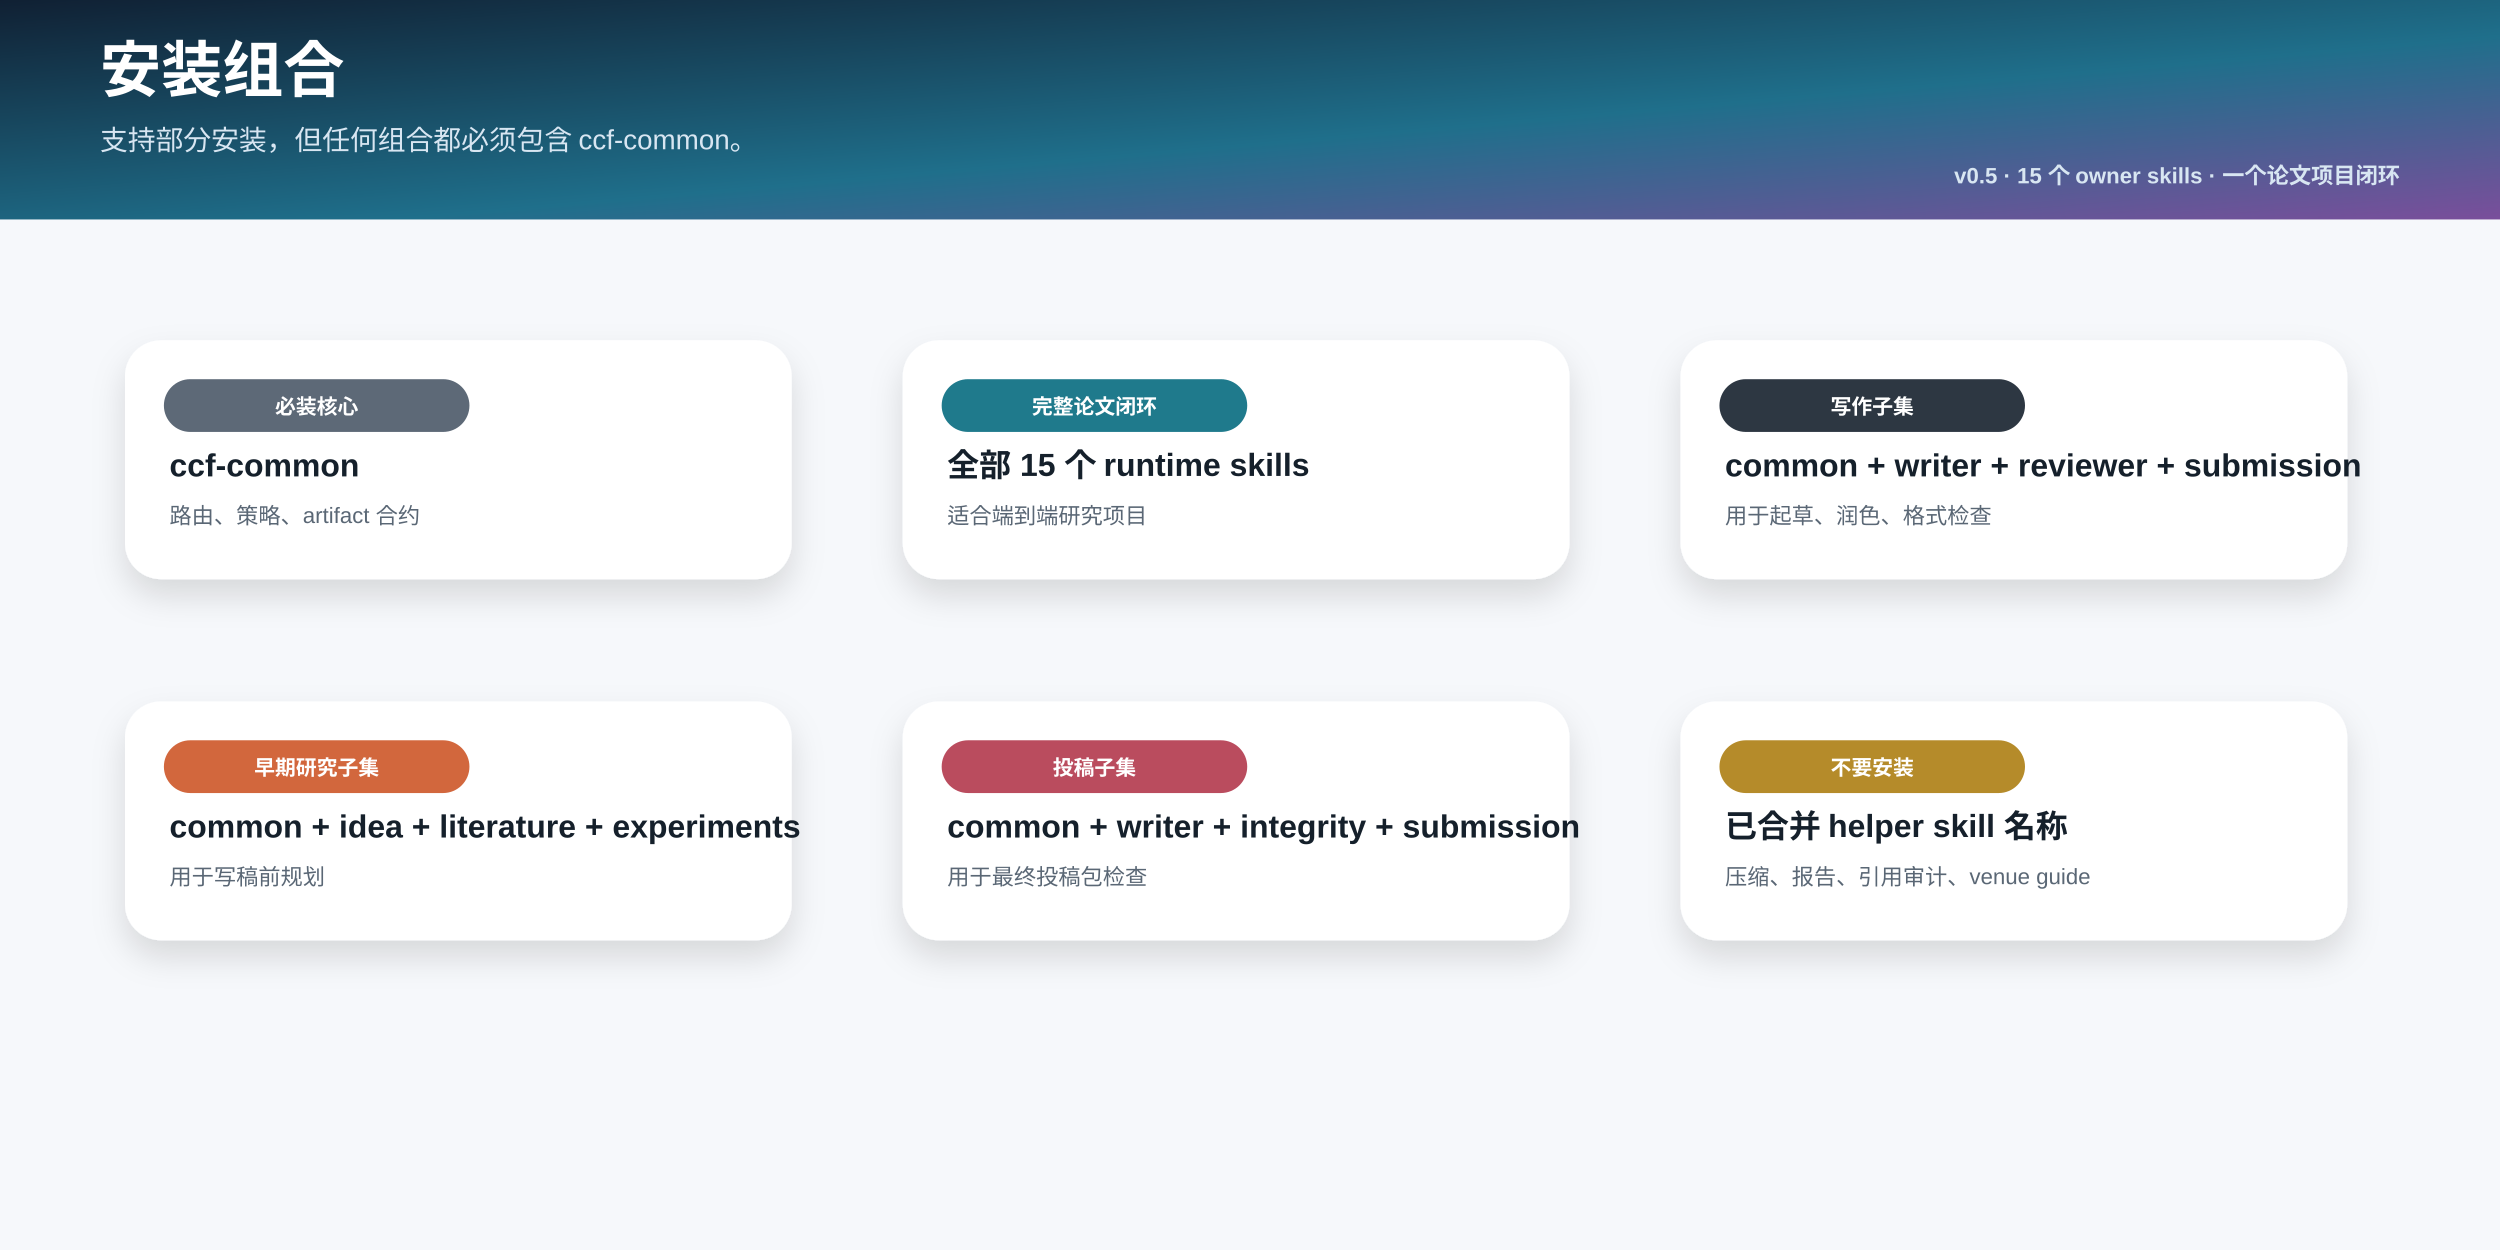
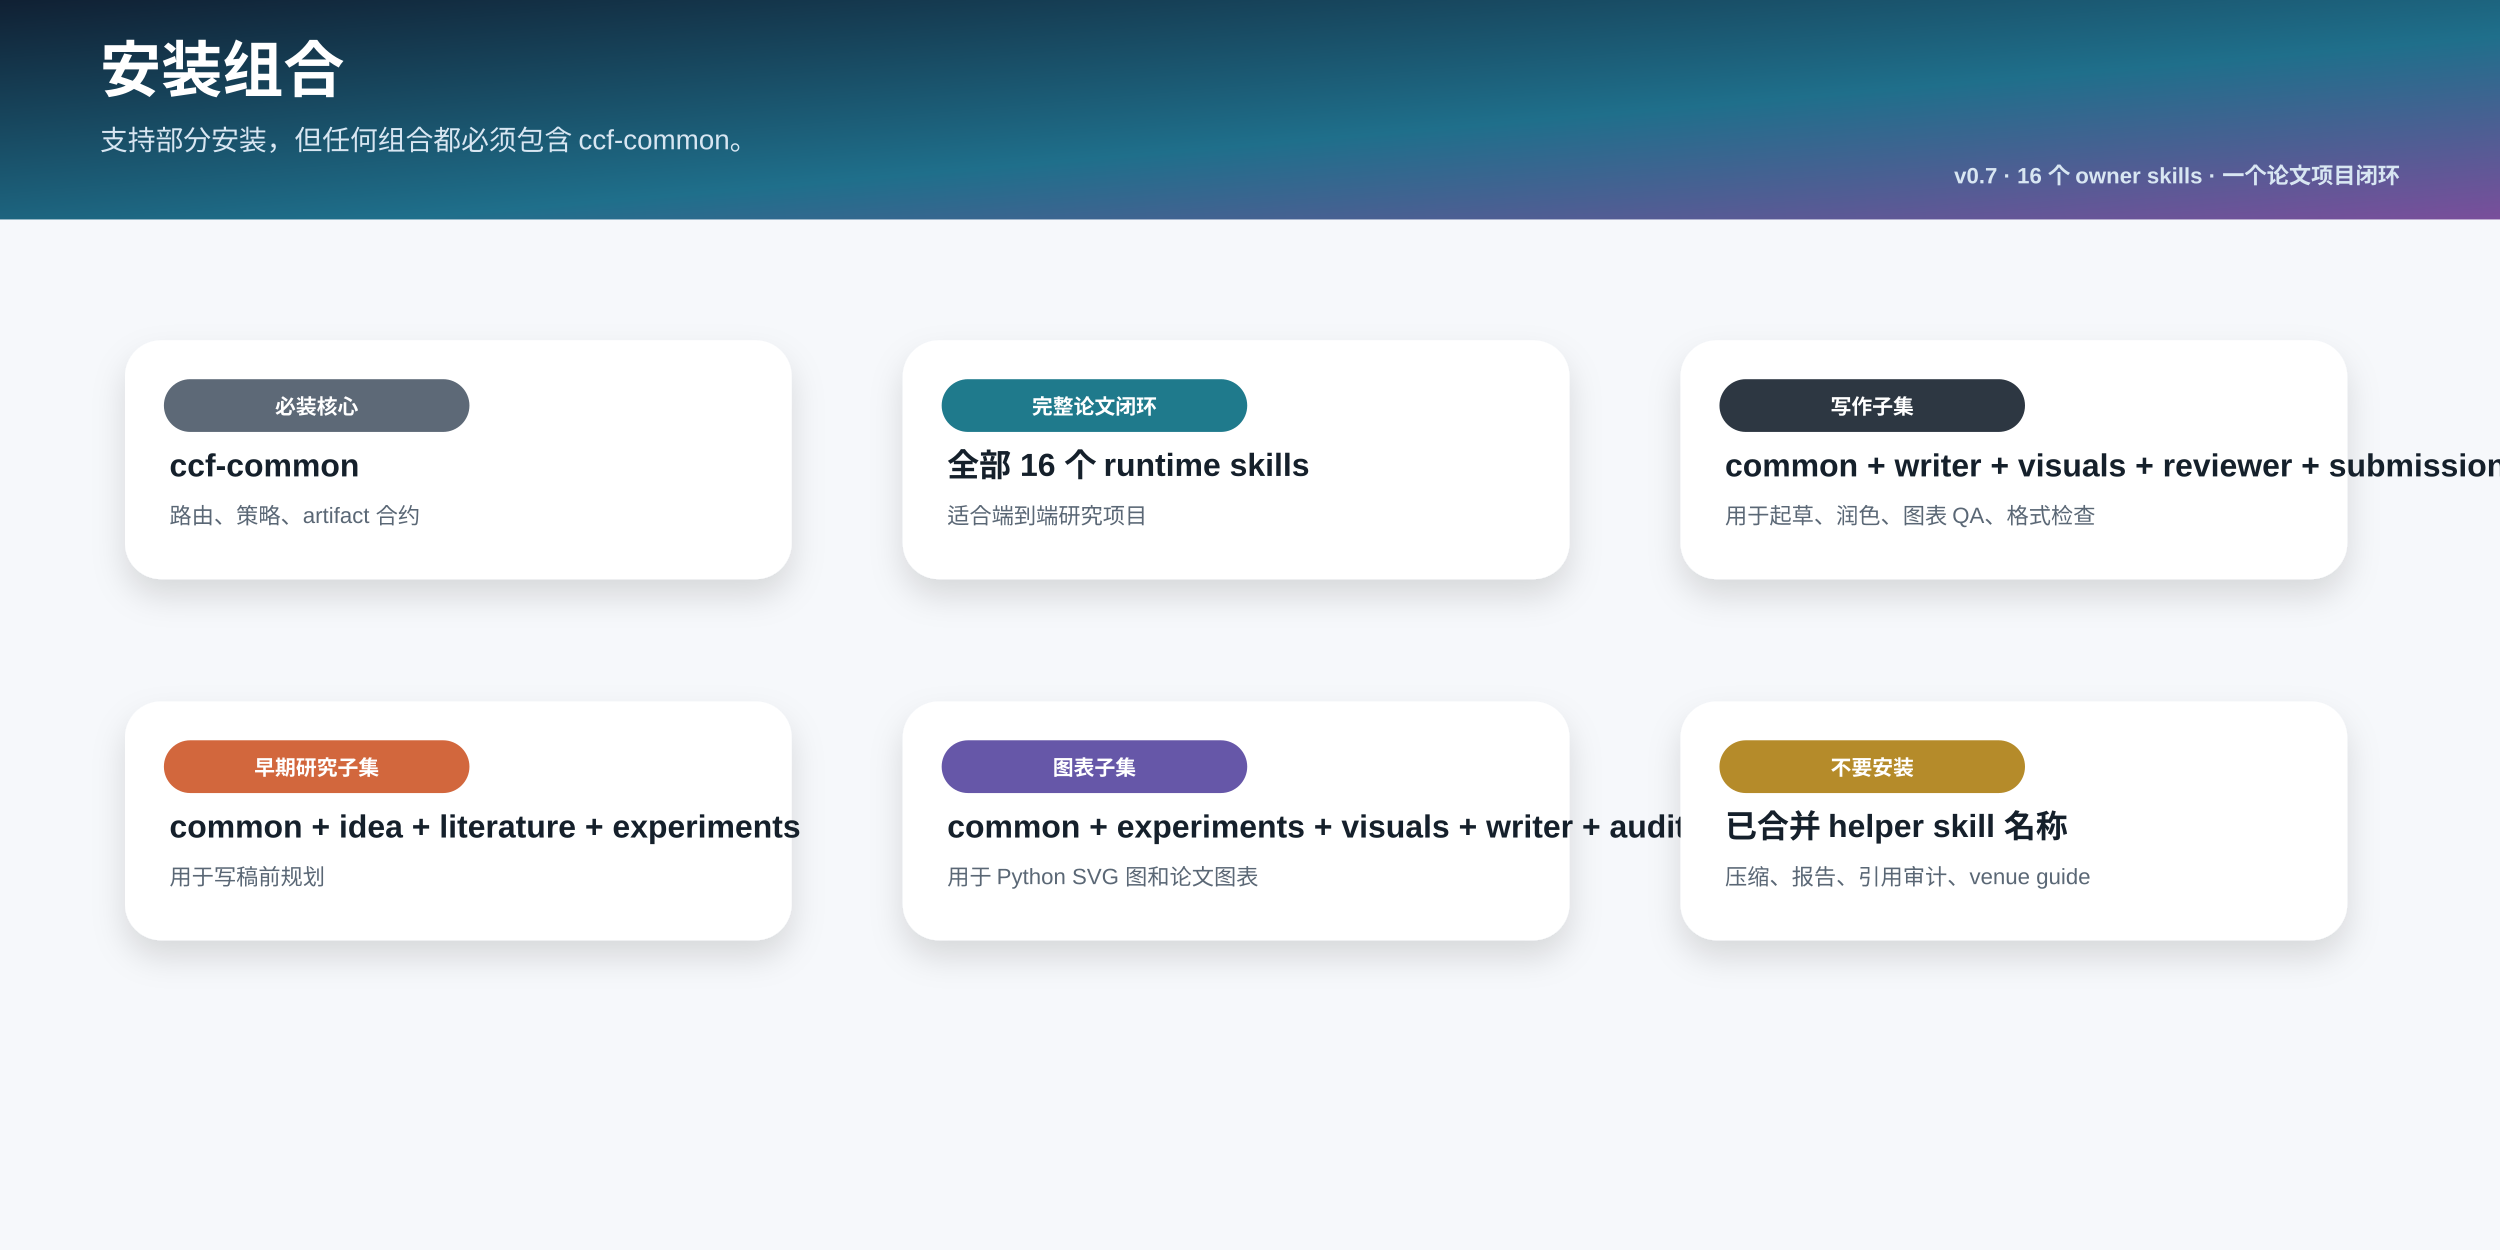
<svg xmlns="http://www.w3.org/2000/svg" width="1800" height="900" viewBox="0 0 1800 900">
  <defs>
    <linearGradient id="header" x1="0" y1="0" x2="1" y2="1">
      <stop offset="0" stop-color="#102033" />
      <stop offset="0.58" stop-color="#1F6F8B" />
      <stop offset="1" stop-color="#7A4E9B" />
    </linearGradient>
    <filter id="shadow" x="-20%" y="-20%" width="140%" height="160%">
      <feDropShadow dx="0" dy="12" stdDeviation="12" flood-color="#0B1826" flood-opacity="0.13" />
    </filter>
    <marker id="arrow" markerWidth="13" markerHeight="13" refX="11" refY="6.5" orient="auto">
      <path d="M2,2 L11,6.5 L2,11 Z" fill="#7B8794" />
    </marker>
  </defs>
  <style>text{font-family:Microsoft YaHei, Segoe UI, Arial, sans-serif;dominant-baseline:auto} .mono{font-family:Consolas,Menlo,monospace}</style>
  <rect x="0" y="0" width="1800" height="900" rx="0" fill="#F6F8FB" stroke="none" stroke-width="2" />
  <rect x="0" y="0" width="1800" height="158" rx="0" fill="url(#header)" stroke="none" stroke-width="2" />
  <text x="72" y="66" font-size="44" font-weight="850" fill="#FFFFFF" text-anchor="start">安装组合</text>
  <text x="72" y="108" font-size="20" font-weight="500" fill="#D8E6F2" text-anchor="start">支持部分安装，但任何组合都必须包含 ccf-common。</text>
-   <text x="1728" y="132" font-size="16" font-weight="650" fill="#D8E6F2" text-anchor="end">v0.5 · 15 个 owner skills · 一个论文项目闭环</text>
+   <text x="1728" y="132" font-size="16" font-weight="650" fill="#D8E6F2" text-anchor="end">v0.7 · 16 个 owner skills · 一个论文项目闭环</text>
  <rect x="90" y="245" width="480" height="172" rx="26" fill="#FFFFFF" stroke="none" stroke-width="2" filter="url(#shadow)" />
  <rect x="118" y="273" width="220" height="38" rx="19" fill="#5D6977" stroke="none" stroke-width="2" />
  <text x="228" y="298" font-size="15" font-weight="760" fill="#FFFFFF" text-anchor="middle">必装核心</text>
  <text x="122" y="343" font-size="23" font-weight="820" fill="#15202B" text-anchor="start">ccf-common</text>
  <text x="122" y="377" font-size="16" font-weight="520" fill="#5A6775" text-anchor="start">路由、策略、artifact 合约</text>
  <rect x="650" y="245" width="480" height="172" rx="26" fill="#FFFFFF" stroke="none" stroke-width="2" filter="url(#shadow)" />
  <rect x="678" y="273" width="220" height="38" rx="19" fill="#1F7A8C" stroke="none" stroke-width="2" />
  <text x="788" y="298" font-size="15" font-weight="760" fill="#FFFFFF" text-anchor="middle">完整论文闭环</text>
-   <text x="682" y="343" font-size="23" font-weight="820" fill="#15202B" text-anchor="start">全部 15 个 runtime skills</text>
+   <text x="682" y="343" font-size="23" font-weight="820" fill="#15202B" text-anchor="start">全部 16 个 runtime skills</text>
  <text x="682" y="377" font-size="16" font-weight="520" fill="#5A6775" text-anchor="start">适合端到端研究项目</text>
  <rect x="1210" y="245" width="480" height="172" rx="26" fill="#FFFFFF" stroke="none" stroke-width="2" filter="url(#shadow)" />
  <rect x="1238" y="273" width="220" height="38" rx="19" fill="#2D3742" stroke="none" stroke-width="2" />
  <text x="1348" y="298" font-size="15" font-weight="760" fill="#FFFFFF" text-anchor="middle">写作子集</text>
-   <text x="1242" y="343" font-size="23" font-weight="820" fill="#15202B" text-anchor="start">common + writer + reviewer + submission</text>
-   <text x="1242" y="377" font-size="16" font-weight="520" fill="#5A6775" text-anchor="start">用于起草、润色、格式检查</text>
+   <text x="1242" y="343" font-size="23" font-weight="820" fill="#15202B" text-anchor="start">common + writer + visuals + reviewer + submission</text>
+   <text x="1242" y="377" font-size="16" font-weight="520" fill="#5A6775" text-anchor="start">用于起草、润色、图表 QA、格式检查</text>
  <rect x="90" y="505" width="480" height="172" rx="26" fill="#FFFFFF" stroke="none" stroke-width="2" filter="url(#shadow)" />
  <rect x="118" y="533" width="220" height="38" rx="19" fill="#D2673D" stroke="none" stroke-width="2" />
  <text x="228" y="558" font-size="15" font-weight="760" fill="#FFFFFF" text-anchor="middle">早期研究子集</text>
  <text x="122" y="603" font-size="23" font-weight="820" fill="#15202B" text-anchor="start">common + idea + literature + experiments</text>
  <text x="122" y="637" font-size="16" font-weight="520" fill="#5A6775" text-anchor="start">用于写稿前规划</text>
  <rect x="650" y="505" width="480" height="172" rx="26" fill="#FFFFFF" stroke="none" stroke-width="2" filter="url(#shadow)" />
-   <rect x="678" y="533" width="220" height="38" rx="19" fill="#BA4C5E" stroke="none" stroke-width="2" />
-   <text x="788" y="558" font-size="15" font-weight="760" fill="#FFFFFF" text-anchor="middle">投稿子集</text>
-   <text x="682" y="603" font-size="23" font-weight="820" fill="#15202B" text-anchor="start">common + writer + integrity + submission</text>
-   <text x="682" y="637" font-size="16" font-weight="520" fill="#5A6775" text-anchor="start">用于最终投稿包检查</text>
+   <rect x="678" y="533" width="220" height="38" rx="19" fill="#6657A8" stroke="none" stroke-width="2" />
+   <text x="788" y="558" font-size="15" font-weight="760" fill="#FFFFFF" text-anchor="middle">图表子集</text>
+   <text x="682" y="603" font-size="23" font-weight="820" fill="#15202B" text-anchor="start">common + experiments + visuals + writer + audit</text>
+   <text x="682" y="637" font-size="16" font-weight="520" fill="#5A6775" text-anchor="start">用于 Python SVG 图和论文图表</text>
  <rect x="1210" y="505" width="480" height="172" rx="26" fill="#FFFFFF" stroke="none" stroke-width="2" filter="url(#shadow)" />
  <rect x="1238" y="533" width="220" height="38" rx="19" fill="#B58B2A" stroke="none" stroke-width="2" />
  <text x="1348" y="558" font-size="15" font-weight="760" fill="#FFFFFF" text-anchor="middle">不要安装</text>
  <text x="1242" y="603" font-size="23" font-weight="820" fill="#15202B" text-anchor="start">已合并 helper skill 名称</text>
  <text x="1242" y="637" font-size="16" font-weight="520" fill="#5A6775" text-anchor="start">压缩、报告、引用审计、venue guide</text>
</svg>
